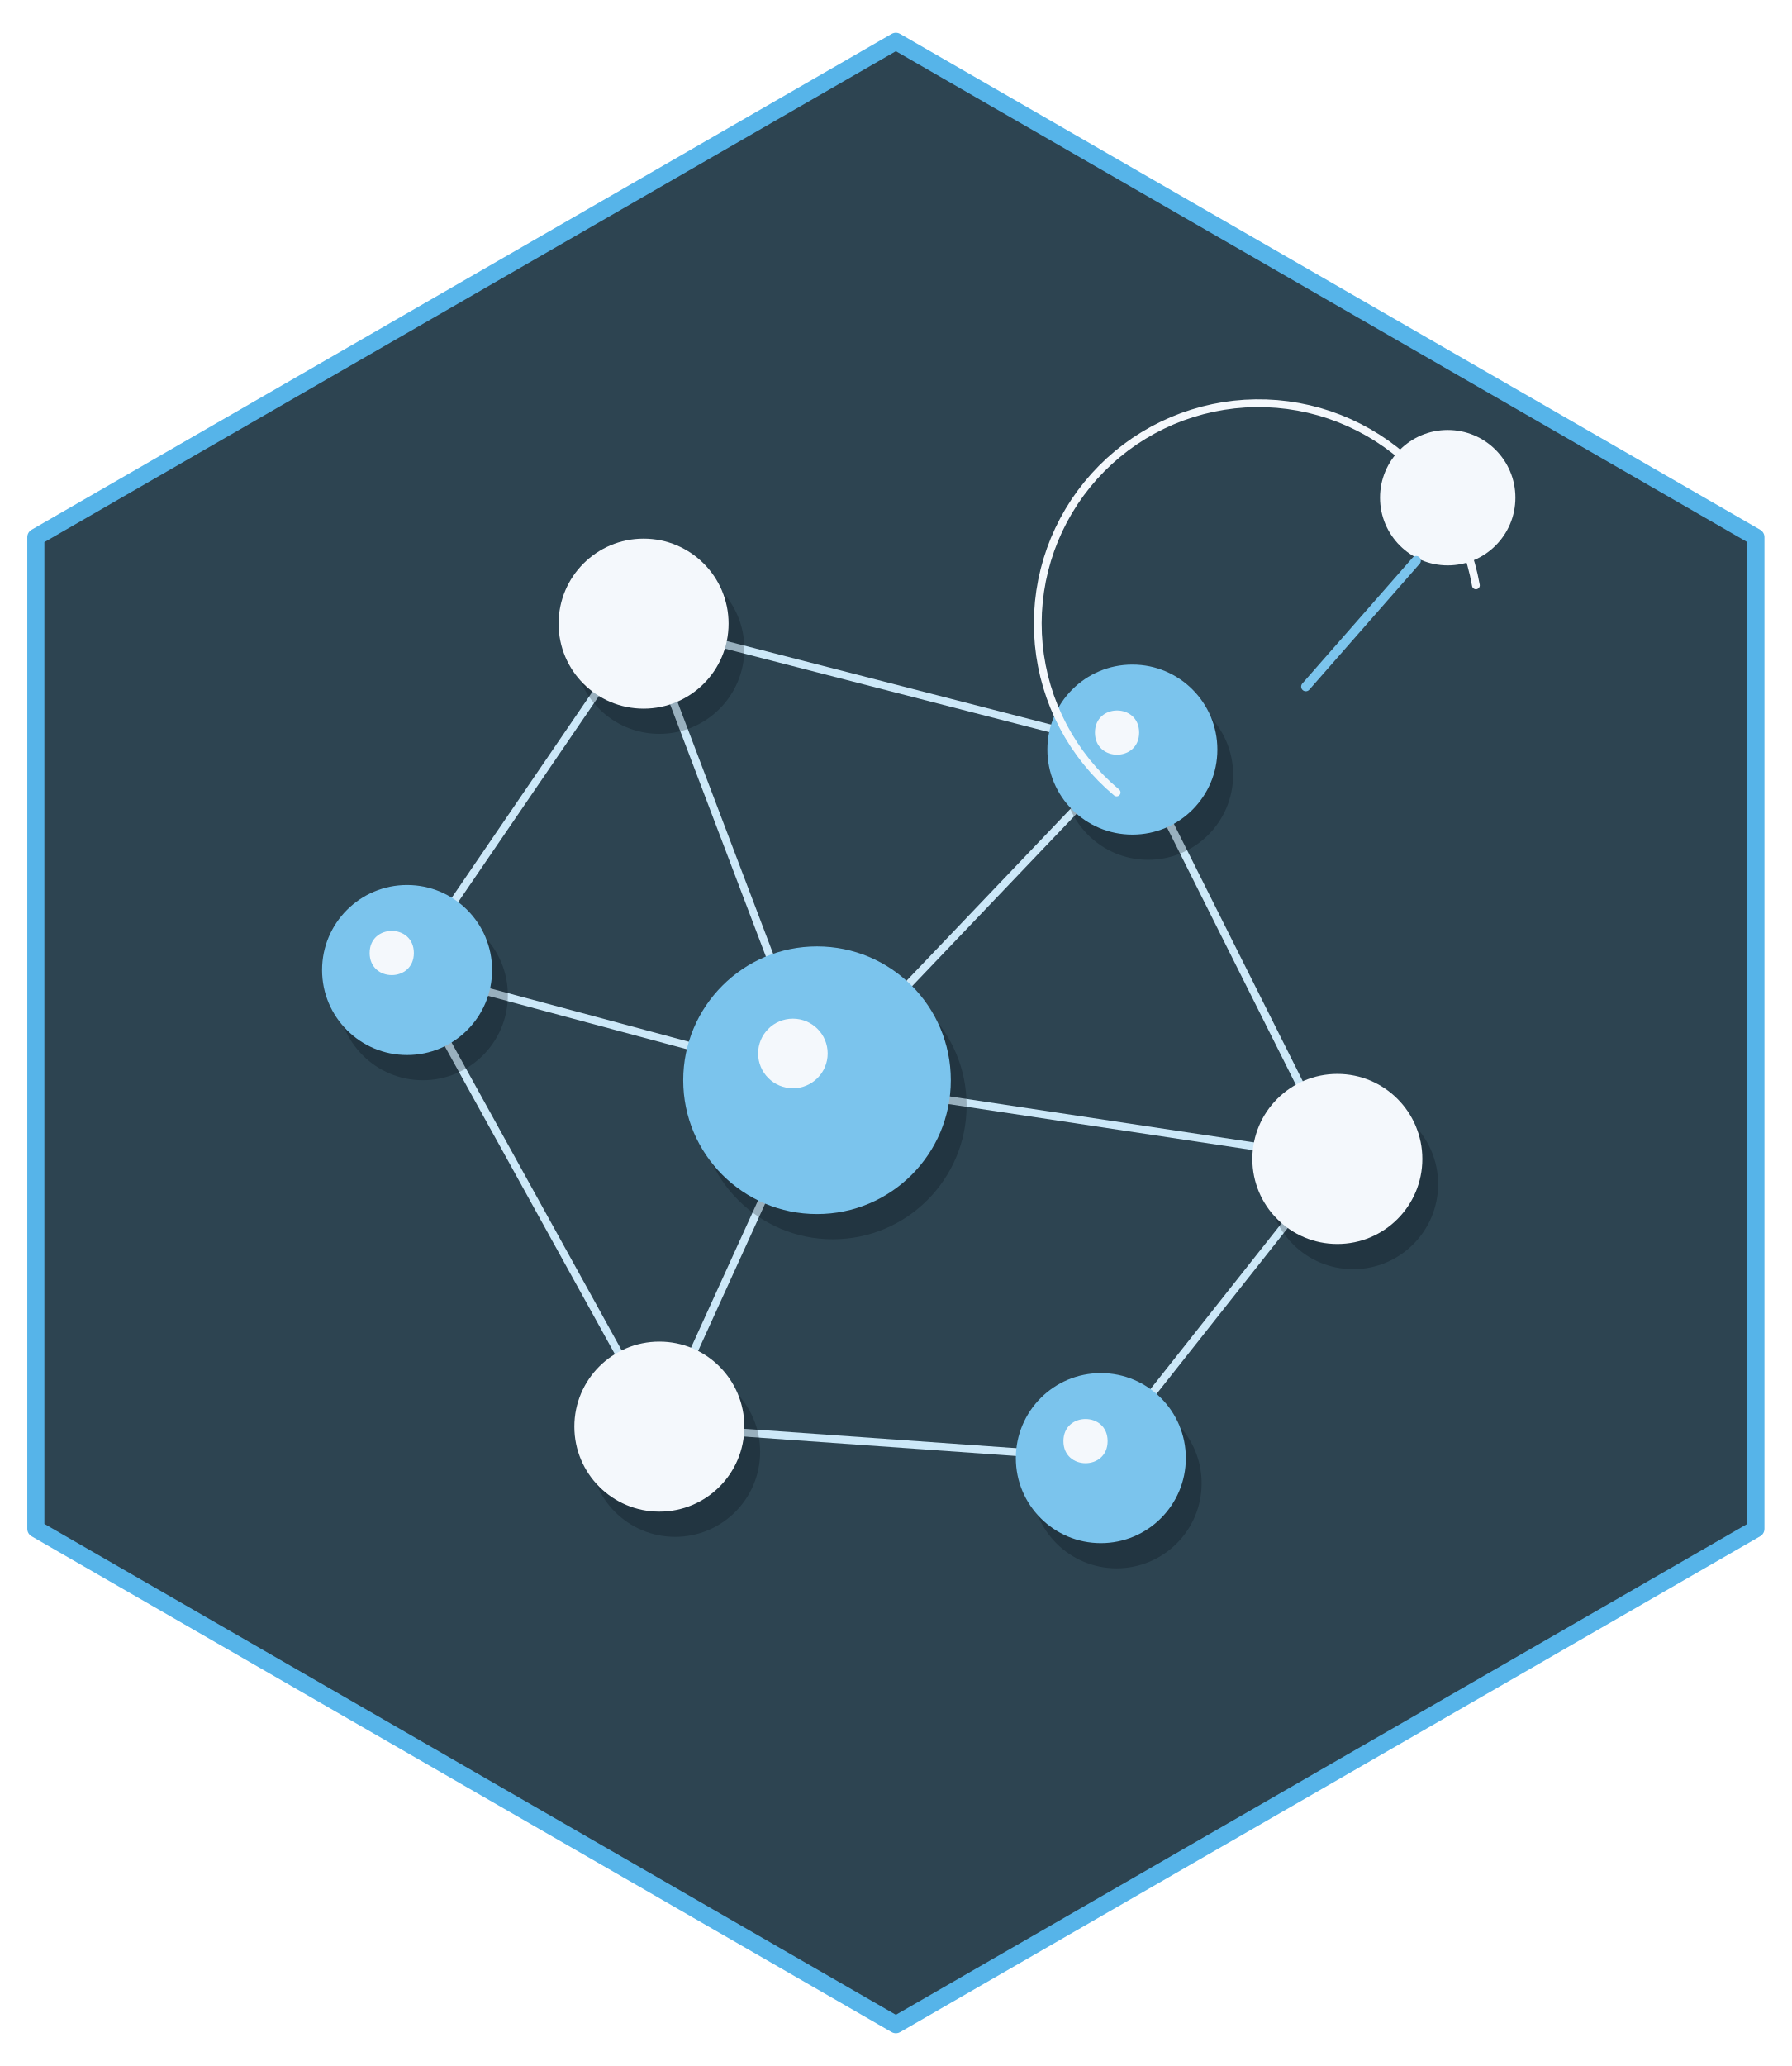
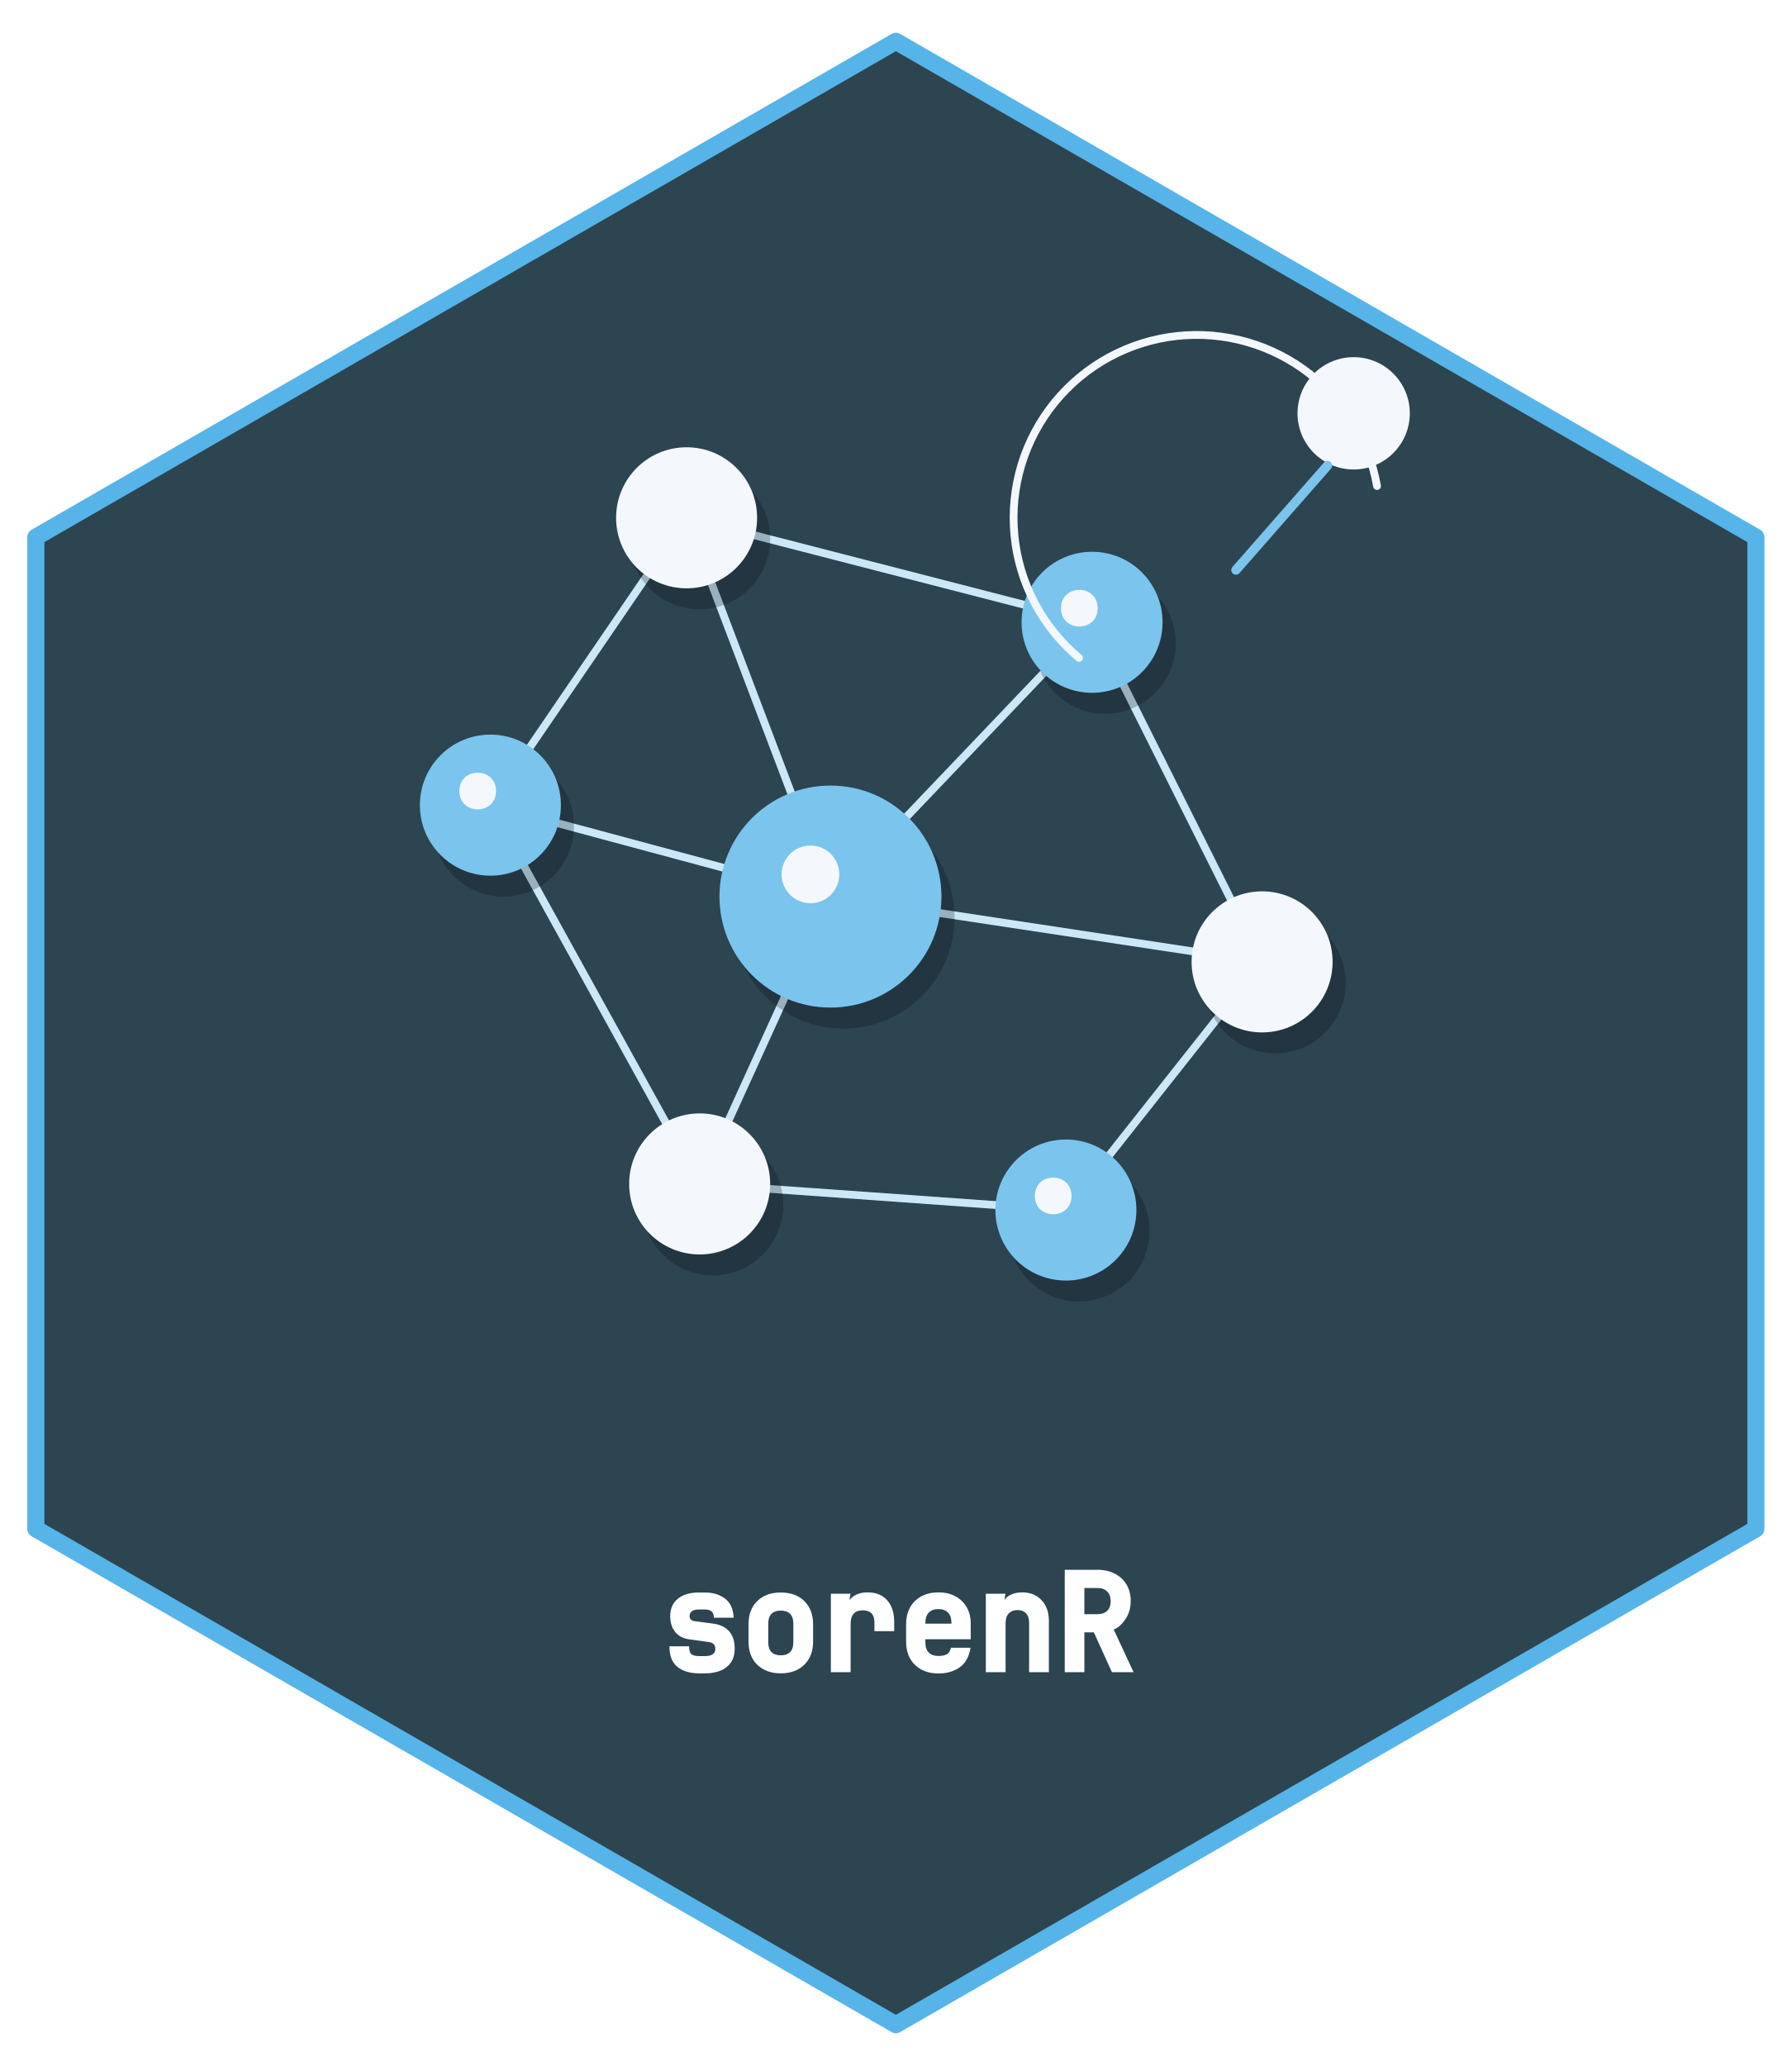
- <svg xmlns="http://www.w3.org/2000/svg" width="432pt" height="498pt" viewBox="0 0 432 498">
+ <svg xmlns="http://www.w3.org/2000/svg" xmlns:xlink="http://www.w3.org/1999/xlink" width="432" height="498" viewBox="0 0 432 498">
+   <defs>
+     <g>
+       <g id="glyph-0-0">
+         <path d="M 9.547 0.281 C 7.367 0.281 5.633 -0.234 4.344 -1.266 C 3.051 -2.297 2.406 -3.953 2.406 -6.234 L 7.141 -6.234 C 7.141 -5.266 7.332 -4.629 7.719 -4.328 C 8.113 -4.023 8.723 -3.875 9.547 -3.875 L 10.953 -3.875 C 11.816 -3.875 12.453 -4.023 12.859 -4.328 C 13.266 -4.641 13.469 -5.066 13.469 -5.609 C 13.469 -6.566 12.941 -7.117 11.891 -7.266 L 7.25 -7.906 C 5.781 -8.094 4.633 -8.68 3.812 -9.672 C 3 -10.672 2.594 -11.941 2.594 -13.484 C 2.594 -15.297 3.207 -16.703 4.438 -17.703 C 5.664 -18.703 7.348 -19.203 9.484 -19.203 L 10.922 -19.203 C 12.91 -19.203 14.547 -18.707 15.828 -17.719 C 17.109 -16.738 17.797 -15.207 17.891 -13.125 L 13.141 -13.125 C 13.086 -13.906 12.875 -14.43 12.5 -14.703 C 12.133 -14.973 11.609 -15.109 10.922 -15.109 L 9.484 -15.109 C 8.723 -15.109 8.16 -14.961 7.797 -14.672 C 7.441 -14.379 7.266 -13.992 7.266 -13.516 C 7.266 -12.805 7.688 -12.395 8.531 -12.281 L 12.875 -11.719 C 16.383 -11.238 18.141 -9.211 18.141 -5.641 C 18.141 -3.754 17.504 -2.297 16.234 -1.266 C 14.961 -0.234 13.203 0.281 10.953 0.281 Z M 9.547 0.281 " />
+       </g>
+       <g id="glyph-0-1">
+         <path d="M 10.25 0.281 C 7.906 0.281 6.02 -0.406 4.594 -1.781 C 3.176 -3.164 2.469 -5.039 2.469 -7.406 L 2.469 -11.5 C 2.469 -13.883 3.172 -15.766 4.578 -17.141 C 5.984 -18.516 7.875 -19.203 10.25 -19.203 C 12.625 -19.203 14.516 -18.516 15.922 -17.141 C 17.336 -15.766 18.047 -13.883 18.047 -11.5 L 18.047 -7.406 C 18.047 -5.039 17.332 -3.164 15.906 -1.781 C 14.488 -0.406 12.602 0.281 10.25 0.281 Z M 10.25 -4.062 C 11.227 -4.062 11.977 -4.32 12.5 -4.844 C 13.02 -5.363 13.281 -6.145 13.281 -7.188 L 13.281 -11.734 C 13.281 -12.766 13.02 -13.539 12.5 -14.062 C 11.977 -14.582 11.227 -14.844 10.25 -14.844 C 9.281 -14.844 8.535 -14.582 8.016 -14.062 C 7.492 -13.539 7.234 -12.766 7.234 -11.734 L 7.234 -7.188 C 7.234 -6.145 7.492 -5.363 8.016 -4.844 C 8.535 -4.32 9.281 -4.062 10.25 -4.062 Z M 10.25 -4.062 " />
+       </g>
+       <g id="glyph-0-2">
+         <path d="M 3.328 0 L 3.328 -18.906 L 8.062 -18.906 L 7.406 -14.797 C 7.176 -16.203 7.535 -17.289 8.484 -18.062 C 9.441 -18.844 10.68 -19.234 12.203 -19.234 C 14.211 -19.234 15.781 -18.598 16.906 -17.328 C 18.031 -16.066 18.594 -14.328 18.594 -12.109 L 18.594 -9.891 L 13.828 -9.891 L 13.828 -12.016 C 13.828 -13.941 12.883 -14.906 11 -14.906 C 10.039 -14.906 9.316 -14.633 8.828 -14.094 C 8.336 -13.562 8.094 -12.738 8.094 -11.625 L 8.094 0 Z M 3.328 0 " />
+       </g>
+       <g id="glyph-0-3">
+         <path d="M 10.25 0.312 C 7.926 0.312 6.047 -0.375 4.609 -1.75 C 3.18 -3.133 2.469 -5.008 2.469 -7.375 L 2.469 -11.531 C 2.469 -13.895 3.18 -15.77 4.609 -17.156 C 6.047 -18.539 7.926 -19.234 10.25 -19.234 C 11.82 -19.234 13.188 -18.922 14.344 -18.297 C 15.508 -17.672 16.414 -16.797 17.062 -15.672 C 17.719 -14.547 18.047 -13.242 18.047 -11.766 L 18.047 -7.938 L 7.109 -7.938 L 7.109 -7.156 C 7.109 -6.094 7.383 -5.285 7.938 -4.734 C 8.488 -4.18 9.258 -3.906 10.25 -3.906 C 11.102 -3.906 11.781 -4.039 12.281 -4.312 C 12.781 -4.594 13.113 -5.117 13.281 -5.891 L 18 -5.891 C 17.656 -3.711 16.781 -2.133 15.375 -1.156 C 13.977 -0.176 12.27 0.312 10.25 0.312 Z M 7.109 -11.766 L 7.109 -11.688 L 13.406 -11.688 L 13.406 -11.797 C 13.406 -12.922 13.133 -13.77 12.594 -14.344 C 12.062 -14.914 11.281 -15.203 10.25 -15.203 C 9.227 -15.203 8.445 -14.91 7.906 -14.328 C 7.375 -13.754 7.109 -12.898 7.109 -11.766 Z M 7.109 -11.766 " />
+       </g>
+       <g id="glyph-0-4">
+         <path d="M 2.688 0 L 2.688 -18.906 L 7.422 -18.906 L 6.766 -14.891 C 6.535 -16.285 6.891 -17.359 7.828 -18.109 C 8.773 -18.859 9.988 -19.234 11.469 -19.234 C 13.406 -19.234 14.957 -18.609 16.125 -17.359 C 17.301 -16.109 17.891 -14.445 17.891 -12.375 L 17.891 0 L 13.125 0 L 13.125 -11.859 C 13.125 -12.898 12.875 -13.676 12.375 -14.188 C 11.883 -14.707 11.195 -14.969 10.312 -14.969 C 9.414 -14.969 8.711 -14.691 8.203 -14.141 C 7.703 -13.598 7.453 -12.805 7.453 -11.766 L 7.453 0 Z M 2.688 0 " />
+       </g>
+       <g id="glyph-0-5">
+         <path d="M 2.719 0 L 2.719 -24.672 L 10.672 -24.672 C 12.223 -24.672 13.598 -24.359 14.797 -23.734 C 16.004 -23.117 16.941 -22.25 17.609 -21.125 C 18.285 -20 18.625 -18.68 18.625 -17.172 C 18.625 -15.473 18.188 -13.988 17.312 -12.719 C 16.445 -11.457 15.516 -10.648 14.516 -10.297 L 19.312 0 L 14.094 0 L 9.734 -9.594 L 7.453 -9.594 L 7.453 0 Z M 7.453 -13.984 L 10.672 -13.984 C 11.648 -13.984 12.414 -14.258 12.969 -14.812 C 13.52 -15.363 13.797 -16.129 13.797 -17.109 C 13.797 -18.098 13.516 -18.875 12.953 -19.438 C 12.391 -20 11.629 -20.281 10.672 -20.281 L 7.453 -20.281 Z M 7.453 -13.984 " />
+       </g>
+     </g>
+   </defs>
  <path fill-rule="nonzero" fill="rgb(17.647%, 26.667%, 31.765%)" fill-opacity="1" stroke-width="4.125" stroke-linecap="round" stroke-linejoin="round" stroke="rgb(33.725%, 70.588%, 91.373%)" stroke-opacity="1" stroke-miterlimit="10" d="M 216 9.961 L 423.359 129.48 L 423.359 368.52 L 216 488.039 L 8.641 368.52 L 8.641 129.48 Z M 216 9.961 " />
-   <path fill="none" stroke-width="1.875" stroke-linecap="round" stroke-linejoin="round" stroke="rgb(80%, 90.98%, 97.255%)" stroke-opacity="1" stroke-miterlimit="10" d="M 98.152 233.82 L 155.176 150.324 " />
-   <path fill="none" stroke-width="1.875" stroke-linecap="round" stroke-linejoin="round" stroke="rgb(80%, 90.98%, 97.255%)" stroke-opacity="1" stroke-miterlimit="10" d="M 98.152 233.82 L 196.992 260.387 " />
-   <path fill="none" stroke-width="1.875" stroke-linecap="round" stroke-linejoin="round" stroke="rgb(80%, 90.98%, 97.255%)" stroke-opacity="1" stroke-miterlimit="10" d="M 98.152 233.82 L 158.977 343.883 " />
-   <path fill="none" stroke-width="1.875" stroke-linecap="round" stroke-linejoin="round" stroke="rgb(80%, 90.98%, 97.255%)" stroke-opacity="1" stroke-miterlimit="10" d="M 155.176 150.324 L 196.992 260.387 " />
-   <path fill="none" stroke-width="1.875" stroke-linecap="round" stroke-linejoin="round" stroke="rgb(80%, 90.98%, 97.255%)" stroke-opacity="1" stroke-miterlimit="10" d="M 155.176 150.324 L 273.023 180.684 " />
-   <path fill="none" stroke-width="1.875" stroke-linecap="round" stroke-linejoin="round" stroke="rgb(80%, 90.98%, 97.255%)" stroke-opacity="1" stroke-miterlimit="10" d="M 196.992 260.387 L 158.977 343.883 " />
-   <path fill="none" stroke-width="1.875" stroke-linecap="round" stroke-linejoin="round" stroke="rgb(80%, 90.98%, 97.255%)" stroke-opacity="1" stroke-miterlimit="10" d="M 196.992 260.387 L 273.023 180.684 " />
-   <path fill="none" stroke-width="1.875" stroke-linecap="round" stroke-linejoin="round" stroke="rgb(80%, 90.98%, 97.255%)" stroke-opacity="1" stroke-miterlimit="10" d="M 196.992 260.387 L 322.445 279.363 " />
-   <path fill="none" stroke-width="1.875" stroke-linecap="round" stroke-linejoin="round" stroke="rgb(80%, 90.98%, 97.255%)" stroke-opacity="1" stroke-miterlimit="10" d="M 158.977 343.883 L 265.422 351.473 " />
-   <path fill="none" stroke-width="1.875" stroke-linecap="round" stroke-linejoin="round" stroke="rgb(80%, 90.98%, 97.255%)" stroke-opacity="1" stroke-miterlimit="10" d="M 273.023 180.684 L 322.445 279.363 " />
-   <path fill="none" stroke-width="1.875" stroke-linecap="round" stroke-linejoin="round" stroke="rgb(80%, 90.98%, 97.255%)" stroke-opacity="1" stroke-miterlimit="10" d="M 322.445 279.363 L 265.422 351.473 " />
-   <path fill-rule="nonzero" fill="rgb(1.176%, 3.922%, 7.059%)" fill-opacity="0.251" d="M 122.445 239.891 C 122.445 251.211 113.27 260.387 101.953 260.387 C 90.633 260.387 81.457 251.211 81.457 239.891 C 81.457 228.574 90.633 219.398 101.953 219.398 C 113.27 219.398 122.445 228.574 122.445 239.891 " />
-   <path fill-rule="nonzero" fill="rgb(48.235%, 76.863%, 92.941%)" fill-opacity="1" d="M 118.645 233.82 C 118.645 245.137 109.469 254.312 98.152 254.312 C 86.832 254.312 77.656 245.137 77.656 233.82 C 77.656 222.5 86.832 213.324 98.152 213.324 C 109.469 213.324 118.645 222.5 118.645 233.82 " />
-   <path fill-rule="nonzero" fill="rgb(95.686%, 97.255%, 98.824%)" fill-opacity="1" d="M 99.785 229.719 C 99.785 236.824 89.125 236.824 89.125 229.719 C 89.125 222.617 99.785 222.617 99.785 229.719 " />
-   <path fill-rule="nonzero" fill="rgb(1.176%, 3.922%, 7.059%)" fill-opacity="0.251" d="M 179.469 156.395 C 179.469 167.715 170.293 176.891 158.977 176.891 C 147.656 176.891 138.48 167.715 138.48 156.395 C 138.48 145.078 147.656 135.902 158.977 135.902 C 170.293 135.902 179.469 145.078 179.469 156.395 " />
-   <path fill-rule="nonzero" fill="rgb(95.686%, 97.255%, 98.824%)" fill-opacity="1" d="M 175.668 150.324 C 175.668 161.641 166.492 170.816 155.176 170.816 C 143.855 170.816 134.68 161.641 134.68 150.324 C 134.68 139.004 143.855 129.828 155.176 129.828 C 166.492 129.828 175.668 139.004 175.668 150.324 " />
-   <path fill-rule="nonzero" fill="rgb(95.686%, 97.255%, 98.824%)" fill-opacity="1" d="M 156.809 146.223 C 156.809 153.328 146.152 153.328 146.152 146.223 C 146.152 139.121 156.809 139.121 156.809 146.223 " />
-   <path fill-rule="nonzero" fill="rgb(1.176%, 3.922%, 7.059%)" fill-opacity="0.251" d="M 233.055 266.457 C 233.055 284.273 218.609 298.719 200.793 298.719 C 182.977 298.719 168.535 284.273 168.535 266.457 C 168.535 248.641 182.977 234.199 200.793 234.199 C 218.609 234.199 233.055 248.641 233.055 266.457 " />
-   <path fill-rule="nonzero" fill="rgb(48.235%, 76.863%, 92.941%)" fill-opacity="1" d="M 229.25 260.387 C 229.25 278.203 214.809 292.645 196.992 292.645 C 179.176 292.645 164.73 278.203 164.73 260.387 C 164.73 242.57 179.176 228.125 196.992 228.125 C 214.809 228.125 229.25 242.57 229.25 260.387 " />
-   <path fill-rule="nonzero" fill="rgb(95.686%, 97.255%, 98.824%)" fill-opacity="1" d="M 199.562 253.934 C 199.562 258.566 195.809 262.32 191.176 262.32 C 186.543 262.32 182.789 258.566 182.789 253.934 C 182.789 249.301 186.543 245.547 191.176 245.547 C 195.809 245.547 199.562 249.301 199.562 253.934 " />
-   <path fill-rule="nonzero" fill="rgb(1.176%, 3.922%, 7.059%)" fill-opacity="0.251" d="M 183.273 349.953 C 183.273 361.273 174.098 370.449 162.777 370.449 C 151.457 370.449 142.281 361.273 142.281 349.953 C 142.281 338.637 151.457 329.461 162.777 329.461 C 174.098 329.461 183.273 338.637 183.273 349.953 " />
-   <path fill-rule="nonzero" fill="rgb(95.686%, 97.255%, 98.824%)" fill-opacity="1" d="M 179.469 343.883 C 179.469 355.199 170.293 364.375 158.977 364.375 C 147.656 364.375 138.48 355.199 138.48 343.883 C 138.48 332.562 147.656 323.387 158.977 323.387 C 170.293 323.387 179.469 332.562 179.469 343.883 " />
-   <path fill-rule="nonzero" fill="rgb(95.686%, 97.255%, 98.824%)" fill-opacity="1" d="M 160.609 339.781 C 160.609 346.887 149.953 346.887 149.953 339.781 C 149.953 332.68 160.609 332.68 160.609 339.781 " />
-   <path fill-rule="nonzero" fill="rgb(1.176%, 3.922%, 7.059%)" fill-opacity="0.251" d="M 297.32 186.758 C 297.32 198.078 288.145 207.254 276.824 207.254 C 265.508 207.254 256.332 198.078 256.332 186.758 C 256.332 175.438 265.508 166.262 276.824 166.262 C 288.145 166.262 297.32 175.438 297.32 186.758 " />
-   <path fill-rule="nonzero" fill="rgb(48.235%, 76.863%, 92.941%)" fill-opacity="1" d="M 293.52 180.684 C 293.52 192.004 284.344 201.18 273.023 201.18 C 261.707 201.18 252.531 192.004 252.531 180.684 C 252.531 169.367 261.707 160.191 273.023 160.191 C 284.344 160.191 293.52 169.367 293.52 180.684 " />
-   <path fill-rule="nonzero" fill="rgb(95.686%, 97.255%, 98.824%)" fill-opacity="1" d="M 274.656 176.586 C 274.656 183.691 264 183.691 264 176.586 C 264 169.48 274.656 169.48 274.656 176.586 " />
-   <path fill-rule="nonzero" fill="rgb(1.176%, 3.922%, 7.059%)" fill-opacity="0.251" d="M 346.742 285.434 C 346.742 296.754 337.566 305.93 326.246 305.93 C 314.926 305.93 305.75 296.754 305.75 285.434 C 305.75 274.117 314.926 264.941 326.246 264.941 C 337.566 264.941 346.742 274.117 346.742 285.434 " />
-   <path fill-rule="nonzero" fill="rgb(95.686%, 97.255%, 98.824%)" fill-opacity="1" d="M 342.938 279.363 C 342.938 290.68 333.762 299.855 322.445 299.855 C 311.125 299.855 301.949 290.68 301.949 279.363 C 301.949 268.043 311.125 258.867 322.445 258.867 C 333.762 258.867 342.938 268.043 342.938 279.363 " />
-   <path fill-rule="nonzero" fill="rgb(95.686%, 97.255%, 98.824%)" fill-opacity="1" d="M 324.078 275.262 C 324.078 282.367 313.422 282.367 313.422 275.262 C 313.422 268.16 324.078 268.16 324.078 275.262 " />
-   <path fill-rule="nonzero" fill="rgb(1.176%, 3.922%, 7.059%)" fill-opacity="0.251" d="M 289.719 357.543 C 289.719 368.863 280.543 378.039 269.223 378.039 C 257.902 378.039 248.727 368.863 248.727 357.543 C 248.727 346.227 257.902 337.051 269.223 337.051 C 280.543 337.051 289.719 346.227 289.719 357.543 " />
-   <path fill-rule="nonzero" fill="rgb(48.235%, 76.863%, 92.941%)" fill-opacity="1" d="M 285.914 351.473 C 285.914 362.793 276.738 371.965 265.422 371.965 C 254.102 371.965 244.926 362.793 244.926 351.473 C 244.926 340.152 254.102 330.977 265.422 330.977 C 276.738 330.977 285.914 340.152 285.914 351.473 " />
-   <path fill-rule="nonzero" fill="rgb(95.686%, 97.255%, 98.824%)" fill-opacity="1" d="M 267.055 347.375 C 267.055 354.477 256.398 354.477 256.398 347.375 C 256.398 340.27 267.055 340.27 267.055 347.375 " />
-   <path fill="none" stroke-width="1.875" stroke-linecap="round" stroke-linejoin="round" stroke="rgb(95.686%, 97.255%, 98.824%)" stroke-opacity="1" stroke-miterlimit="10" d="M 355.852 141.098 L 355.34 138.566 L 354.707 136.062 L 353.953 133.59 L 353.078 131.16 L 352.086 128.777 L 350.98 126.441 L 349.762 124.164 L 348.434 121.949 L 347 119.797 L 345.465 117.723 L 343.828 115.723 L 342.094 113.805 L 340.273 111.973 L 338.363 110.23 L 336.371 108.582 L 334.301 107.035 L 332.156 105.59 L 329.945 104.25 L 327.672 103.02 L 325.34 101.898 L 322.961 100.895 L 320.531 100.004 L 318.062 99.234 L 315.559 98.586 L 313.027 98.059 L 310.473 97.656 L 307.898 97.375 L 305.316 97.223 L 302.73 97.195 L 300.148 97.289 L 297.57 97.512 L 295.008 97.859 L 292.465 98.332 L 289.945 98.926 L 287.461 99.641 L 285.012 100.473 L 282.609 101.426 L 280.254 102.496 L 277.953 103.676 L 275.715 104.969 L 273.539 106.363 L 271.434 107.867 L 269.406 109.469 L 267.457 111.168 L 265.594 112.961 L 263.82 114.84 L 262.141 116.805 L 260.559 118.844 L 259.078 120.961 L 257.703 123.148 L 256.434 125.398 L 255.277 127.707 L 254.23 130.07 L 253.305 132.48 L 252.496 134.934 L 251.809 137.422 L 251.238 139.941 L 250.797 142.488 L 250.477 145.051 L 250.281 147.625 L 250.215 150.207 L 250.273 152.789 L 250.453 155.363 L 250.762 157.926 L 251.195 160.473 L 251.75 162.996 L 252.43 165.488 L 253.227 167.941 L 254.145 170.359 L 255.176 172.727 L 256.324 175.039 L 257.582 177.297 L 258.949 179.488 L 260.422 181.609 L 261.992 183.66 L 263.664 185.633 L 265.43 187.52 L 267.285 189.32 L 269.227 191.027 " />
-   <path fill-rule="nonzero" fill="rgb(95.686%, 97.255%, 98.824%)" fill-opacity="1" d="M 365.375 119.961 C 365.375 128.973 358.07 136.281 349.055 136.281 C 340.043 136.281 332.738 128.973 332.738 119.961 C 332.738 110.949 340.043 103.641 349.055 103.641 C 358.07 103.641 365.375 110.949 365.375 119.961 " />
-   <path fill="none" stroke-width="2.25" stroke-linecap="round" stroke-linejoin="round" stroke="rgb(48.235%, 76.863%, 92.941%)" stroke-opacity="1" stroke-miterlimit="10" d="M 314.84 165.504 L 341.453 135.141 " />
+   <path fill="none" stroke-width="1.875" stroke-linecap="round" stroke-linejoin="round" stroke="rgb(80%, 90.98%, 97.255%)" stroke-opacity="1" stroke-miterlimit="10" d="M 118.238 194.078 L 165.543 124.812 " />
+   <path fill="none" stroke-width="1.875" stroke-linecap="round" stroke-linejoin="round" stroke="rgb(80%, 90.98%, 97.255%)" stroke-opacity="1" stroke-miterlimit="10" d="M 118.238 194.078 L 200.23 216.113 " />
+   <path fill="none" stroke-width="1.875" stroke-linecap="round" stroke-linejoin="round" stroke="rgb(80%, 90.98%, 97.255%)" stroke-opacity="1" stroke-miterlimit="10" d="M 118.238 194.078 L 168.695 285.379 " />
+   <path fill="none" stroke-width="1.875" stroke-linecap="round" stroke-linejoin="round" stroke="rgb(80%, 90.98%, 97.255%)" stroke-opacity="1" stroke-miterlimit="10" d="M 165.543 124.812 L 200.23 216.113 " />
+   <path fill="none" stroke-width="1.875" stroke-linecap="round" stroke-linejoin="round" stroke="rgb(80%, 90.98%, 97.255%)" stroke-opacity="1" stroke-miterlimit="10" d="M 165.543 124.812 L 263.305 150 " />
+   <path fill="none" stroke-width="1.875" stroke-linecap="round" stroke-linejoin="round" stroke="rgb(80%, 90.98%, 97.255%)" stroke-opacity="1" stroke-miterlimit="10" d="M 200.23 216.113 L 168.695 285.379 " />
+   <path fill="none" stroke-width="1.875" stroke-linecap="round" stroke-linejoin="round" stroke="rgb(80%, 90.98%, 97.255%)" stroke-opacity="1" stroke-miterlimit="10" d="M 200.23 216.113 L 263.305 150 " />
+   <path fill="none" stroke-width="1.875" stroke-linecap="round" stroke-linejoin="round" stroke="rgb(80%, 90.98%, 97.255%)" stroke-opacity="1" stroke-miterlimit="10" d="M 200.23 216.113 L 304.301 231.855 " />
+   <path fill="none" stroke-width="1.875" stroke-linecap="round" stroke-linejoin="round" stroke="rgb(80%, 90.98%, 97.255%)" stroke-opacity="1" stroke-miterlimit="10" d="M 168.695 285.379 L 256.996 291.676 " />
+   <path fill="none" stroke-width="1.875" stroke-linecap="round" stroke-linejoin="round" stroke="rgb(80%, 90.98%, 97.255%)" stroke-opacity="1" stroke-miterlimit="10" d="M 263.305 150 L 304.301 231.855 " />
+   <path fill="none" stroke-width="1.875" stroke-linecap="round" stroke-linejoin="round" stroke="rgb(80%, 90.98%, 97.255%)" stroke-opacity="1" stroke-miterlimit="10" d="M 304.301 231.855 L 256.996 291.676 " />
+   <path fill-rule="nonzero" fill="rgb(1.176%, 3.922%, 7.059%)" fill-opacity="0.251" d="M 138.395 199.113 C 138.395 208.504 130.781 216.113 121.391 216.113 C 112.004 216.113 104.391 208.504 104.391 199.113 C 104.391 189.723 112.004 182.113 121.391 182.113 C 130.781 182.113 138.395 189.723 138.395 199.113 " />
+   <path fill-rule="nonzero" fill="rgb(48.235%, 76.863%, 92.941%)" fill-opacity="1" d="M 135.238 194.078 C 135.238 203.465 127.629 211.078 118.238 211.078 C 108.848 211.078 101.238 203.465 101.238 194.078 C 101.238 184.688 108.848 177.074 118.238 177.074 C 127.629 177.074 135.238 184.688 135.238 194.078 " />
+   <path fill-rule="nonzero" fill="rgb(95.686%, 97.255%, 98.824%)" fill-opacity="1" d="M 119.594 190.676 C 119.594 196.57 110.754 196.57 110.754 190.676 C 110.754 184.781 119.594 184.781 119.594 190.676 " />
+   <path fill-rule="nonzero" fill="rgb(1.176%, 3.922%, 7.059%)" fill-opacity="0.251" d="M 185.695 129.852 C 185.695 139.238 178.086 146.852 168.695 146.852 C 159.305 146.852 151.695 139.238 151.695 129.852 C 151.695 120.461 159.305 112.848 168.695 112.848 C 178.086 112.848 185.695 120.461 185.695 129.852 " />
+   <path fill-rule="nonzero" fill="rgb(95.686%, 97.255%, 98.824%)" fill-opacity="1" d="M 182.543 124.812 C 182.543 134.203 174.934 141.812 165.543 141.812 C 156.152 141.812 148.543 134.203 148.543 124.812 C 148.543 115.422 156.152 107.812 165.543 107.812 C 174.934 107.812 182.543 115.422 182.543 124.812 " />
+   <path fill-rule="nonzero" fill="rgb(95.686%, 97.255%, 98.824%)" fill-opacity="1" d="M 166.898 121.414 C 166.898 127.305 158.059 127.305 158.059 121.414 C 158.059 115.52 166.898 115.52 166.898 121.414 " />
+   <path fill-rule="nonzero" fill="rgb(1.176%, 3.922%, 7.059%)" fill-opacity="0.251" d="M 230.148 221.152 C 230.148 235.934 218.164 247.914 203.387 247.914 C 188.605 247.914 176.625 235.934 176.625 221.152 C 176.625 206.371 188.605 194.391 203.387 194.391 C 218.164 194.391 230.148 206.371 230.148 221.152 " />
+   <path fill-rule="nonzero" fill="rgb(48.235%, 76.863%, 92.941%)" fill-opacity="1" d="M 226.992 216.113 C 226.992 230.895 215.012 242.875 200.23 242.875 C 185.453 242.875 173.473 230.895 173.473 216.113 C 173.473 201.336 185.453 189.355 200.23 189.355 C 215.012 189.355 226.992 201.336 226.992 216.113 " />
+   <path fill-rule="nonzero" fill="rgb(95.686%, 97.255%, 98.824%)" fill-opacity="1" d="M 202.363 210.762 C 202.363 214.605 199.25 217.723 195.406 217.723 C 191.562 217.723 188.449 214.605 188.449 210.762 C 188.449 206.922 191.562 203.805 195.406 203.805 C 199.25 203.805 202.363 206.922 202.363 210.762 " />
+   <path fill-rule="nonzero" fill="rgb(1.176%, 3.922%, 7.059%)" fill-opacity="0.251" d="M 188.852 290.418 C 188.852 299.805 181.238 307.418 171.848 307.418 C 162.461 307.418 154.848 299.805 154.848 290.418 C 154.848 281.027 162.461 273.414 171.848 273.414 C 181.238 273.414 188.852 281.027 188.852 290.418 " />
+   <path fill-rule="nonzero" fill="rgb(95.686%, 97.255%, 98.824%)" fill-opacity="1" d="M 185.695 285.379 C 185.695 294.77 178.086 302.379 168.695 302.379 C 159.305 302.379 151.695 294.77 151.695 285.379 C 151.695 275.988 159.305 268.379 168.695 268.379 C 178.086 268.379 185.695 275.988 185.695 285.379 " />
+   <path fill-rule="nonzero" fill="rgb(95.686%, 97.255%, 98.824%)" fill-opacity="1" d="M 170.051 281.977 C 170.051 287.871 161.211 287.871 161.211 281.977 C 161.211 276.086 170.051 276.086 170.051 281.977 " />
+   <path fill-rule="nonzero" fill="rgb(1.176%, 3.922%, 7.059%)" fill-opacity="0.251" d="M 283.457 155.035 C 283.457 164.426 275.848 172.039 266.457 172.039 C 257.066 172.039 249.457 164.426 249.457 155.035 C 249.457 145.648 257.066 138.035 266.457 138.035 C 275.848 138.035 283.457 145.648 283.457 155.035 " />
+   <path fill-rule="nonzero" fill="rgb(48.235%, 76.863%, 92.941%)" fill-opacity="1" d="M 280.305 150 C 280.305 159.391 272.695 167 263.305 167 C 253.914 167 246.305 159.391 246.305 150 C 246.305 140.609 253.914 133 263.305 133 C 272.695 133 280.305 140.609 280.305 150 " />
+   <path fill-rule="nonzero" fill="rgb(95.686%, 97.255%, 98.824%)" fill-opacity="1" d="M 264.66 146.598 C 264.66 152.492 255.82 152.492 255.82 146.598 C 255.82 140.707 264.66 140.707 264.66 146.598 " />
+   <path fill-rule="nonzero" fill="rgb(1.176%, 3.922%, 7.059%)" fill-opacity="0.251" d="M 324.457 236.895 C 324.457 246.285 316.844 253.895 307.453 253.895 C 298.066 253.895 290.453 246.285 290.453 236.895 C 290.453 227.504 298.066 219.895 307.453 219.895 C 316.844 219.895 324.457 227.504 324.457 236.895 " />
+   <path fill-rule="nonzero" fill="rgb(95.686%, 97.255%, 98.824%)" fill-opacity="1" d="M 321.301 231.855 C 321.301 241.246 313.691 248.859 304.301 248.859 C 294.91 248.859 287.301 241.246 287.301 231.855 C 287.301 222.469 294.91 214.855 304.301 214.855 C 313.691 214.855 321.301 222.469 321.301 231.855 " />
+   <path fill-rule="nonzero" fill="rgb(95.686%, 97.255%, 98.824%)" fill-opacity="1" d="M 305.656 228.457 C 305.656 234.352 296.816 234.352 296.816 228.457 C 296.816 222.562 305.656 222.562 305.656 228.457 " />
+   <path fill-rule="nonzero" fill="rgb(1.176%, 3.922%, 7.059%)" fill-opacity="0.251" d="M 277.152 296.711 C 277.152 306.102 269.539 313.715 260.152 313.715 C 250.762 313.715 243.148 306.102 243.148 296.711 C 243.148 287.324 250.762 279.711 260.152 279.711 C 269.539 279.711 277.152 287.324 277.152 296.711 " />
+   <path fill-rule="nonzero" fill="rgb(48.235%, 76.863%, 92.941%)" fill-opacity="1" d="M 273.996 291.676 C 273.996 301.066 266.387 308.676 256.996 308.676 C 247.605 308.676 239.996 301.066 239.996 291.676 C 239.996 282.285 247.605 274.676 256.996 274.676 C 266.387 274.676 273.996 282.285 273.996 291.676 " />
+   <path fill-rule="nonzero" fill="rgb(95.686%, 97.255%, 98.824%)" fill-opacity="1" d="M 258.352 288.273 C 258.352 294.168 249.512 294.168 249.512 288.273 C 249.512 282.383 258.352 282.383 258.352 288.273 " />
+   <path fill="none" stroke-width="1.875" stroke-linecap="round" stroke-linejoin="round" stroke="rgb(95.686%, 97.255%, 98.824%)" stroke-opacity="1" stroke-miterlimit="10" d="M 332.012 117.16 L 331.59 115.059 L 331.062 112.98 L 330.438 110.934 L 329.711 108.918 L 328.891 106.938 L 327.973 105.004 L 326.961 103.113 L 325.859 101.273 L 324.672 99.492 L 323.395 97.77 L 322.039 96.109 L 320.602 94.52 L 319.09 93 L 317.504 91.555 L 315.852 90.188 L 314.137 88.902 L 312.359 87.703 L 310.523 86.594 L 308.637 85.57 L 306.703 84.641 L 304.727 83.809 L 302.715 83.07 L 300.664 82.434 L 298.59 81.895 L 296.488 81.457 L 294.367 81.121 L 292.234 80.891 L 290.094 80.762 L 287.949 80.738 L 285.805 80.82 L 283.664 81.004 L 281.539 81.293 L 279.43 81.684 L 277.34 82.176 L 275.281 82.77 L 273.25 83.461 L 271.254 84.25 L 269.301 85.137 L 267.395 86.117 L 265.535 87.188 L 263.73 88.348 L 261.984 89.594 L 260.305 90.922 L 258.688 92.332 L 257.141 93.82 L 255.672 95.379 L 254.277 97.008 L 252.965 98.699 L 251.734 100.457 L 250.594 102.27 L 249.543 104.137 L 248.582 106.055 L 247.715 108.012 L 246.945 110.012 L 246.273 112.047 L 245.703 114.113 L 245.234 116.203 L 244.863 118.312 L 244.602 120.438 L 244.438 122.574 L 244.383 124.715 L 244.43 126.855 L 244.582 128.992 L 244.836 131.121 L 245.195 133.234 L 245.656 135.324 L 246.219 137.391 L 246.879 139.43 L 247.641 141.434 L 248.5 143.398 L 249.449 145.316 L 250.492 147.188 L 251.629 149.008 L 252.848 150.77 L 254.152 152.469 L 255.539 154.102 L 257.004 155.668 L 258.543 157.16 L 260.152 158.578 " />
+   <path fill-rule="nonzero" fill="rgb(95.686%, 97.255%, 98.824%)" fill-opacity="1" d="M 339.914 99.625 C 339.914 107.102 333.852 113.164 326.375 113.164 C 318.898 113.164 312.84 107.102 312.84 99.625 C 312.84 92.148 318.898 86.09 326.375 86.09 C 333.852 86.09 339.914 92.148 339.914 99.625 " />
+   <path fill="none" stroke-width="2.25" stroke-linecap="round" stroke-linejoin="round" stroke="rgb(48.235%, 76.863%, 92.941%)" stroke-opacity="1" stroke-miterlimit="10" d="M 297.992 137.406 L 320.07 112.219 " />
+   <g fill="rgb(100%, 100%, 100%)" fill-opacity="1">
+     <use xlink:href="#glyph-0-0" x="159" y="403.069" />
+     <use xlink:href="#glyph-0-1" x="178" y="403.069" />
+     <use xlink:href="#glyph-0-2" x="197" y="403.069" />
+     <use xlink:href="#glyph-0-3" x="216" y="403.069" />
+     <use xlink:href="#glyph-0-4" x="235" y="403.069" />
+     <use xlink:href="#glyph-0-5" x="254" y="403.069" />
+   </g>
</svg>
